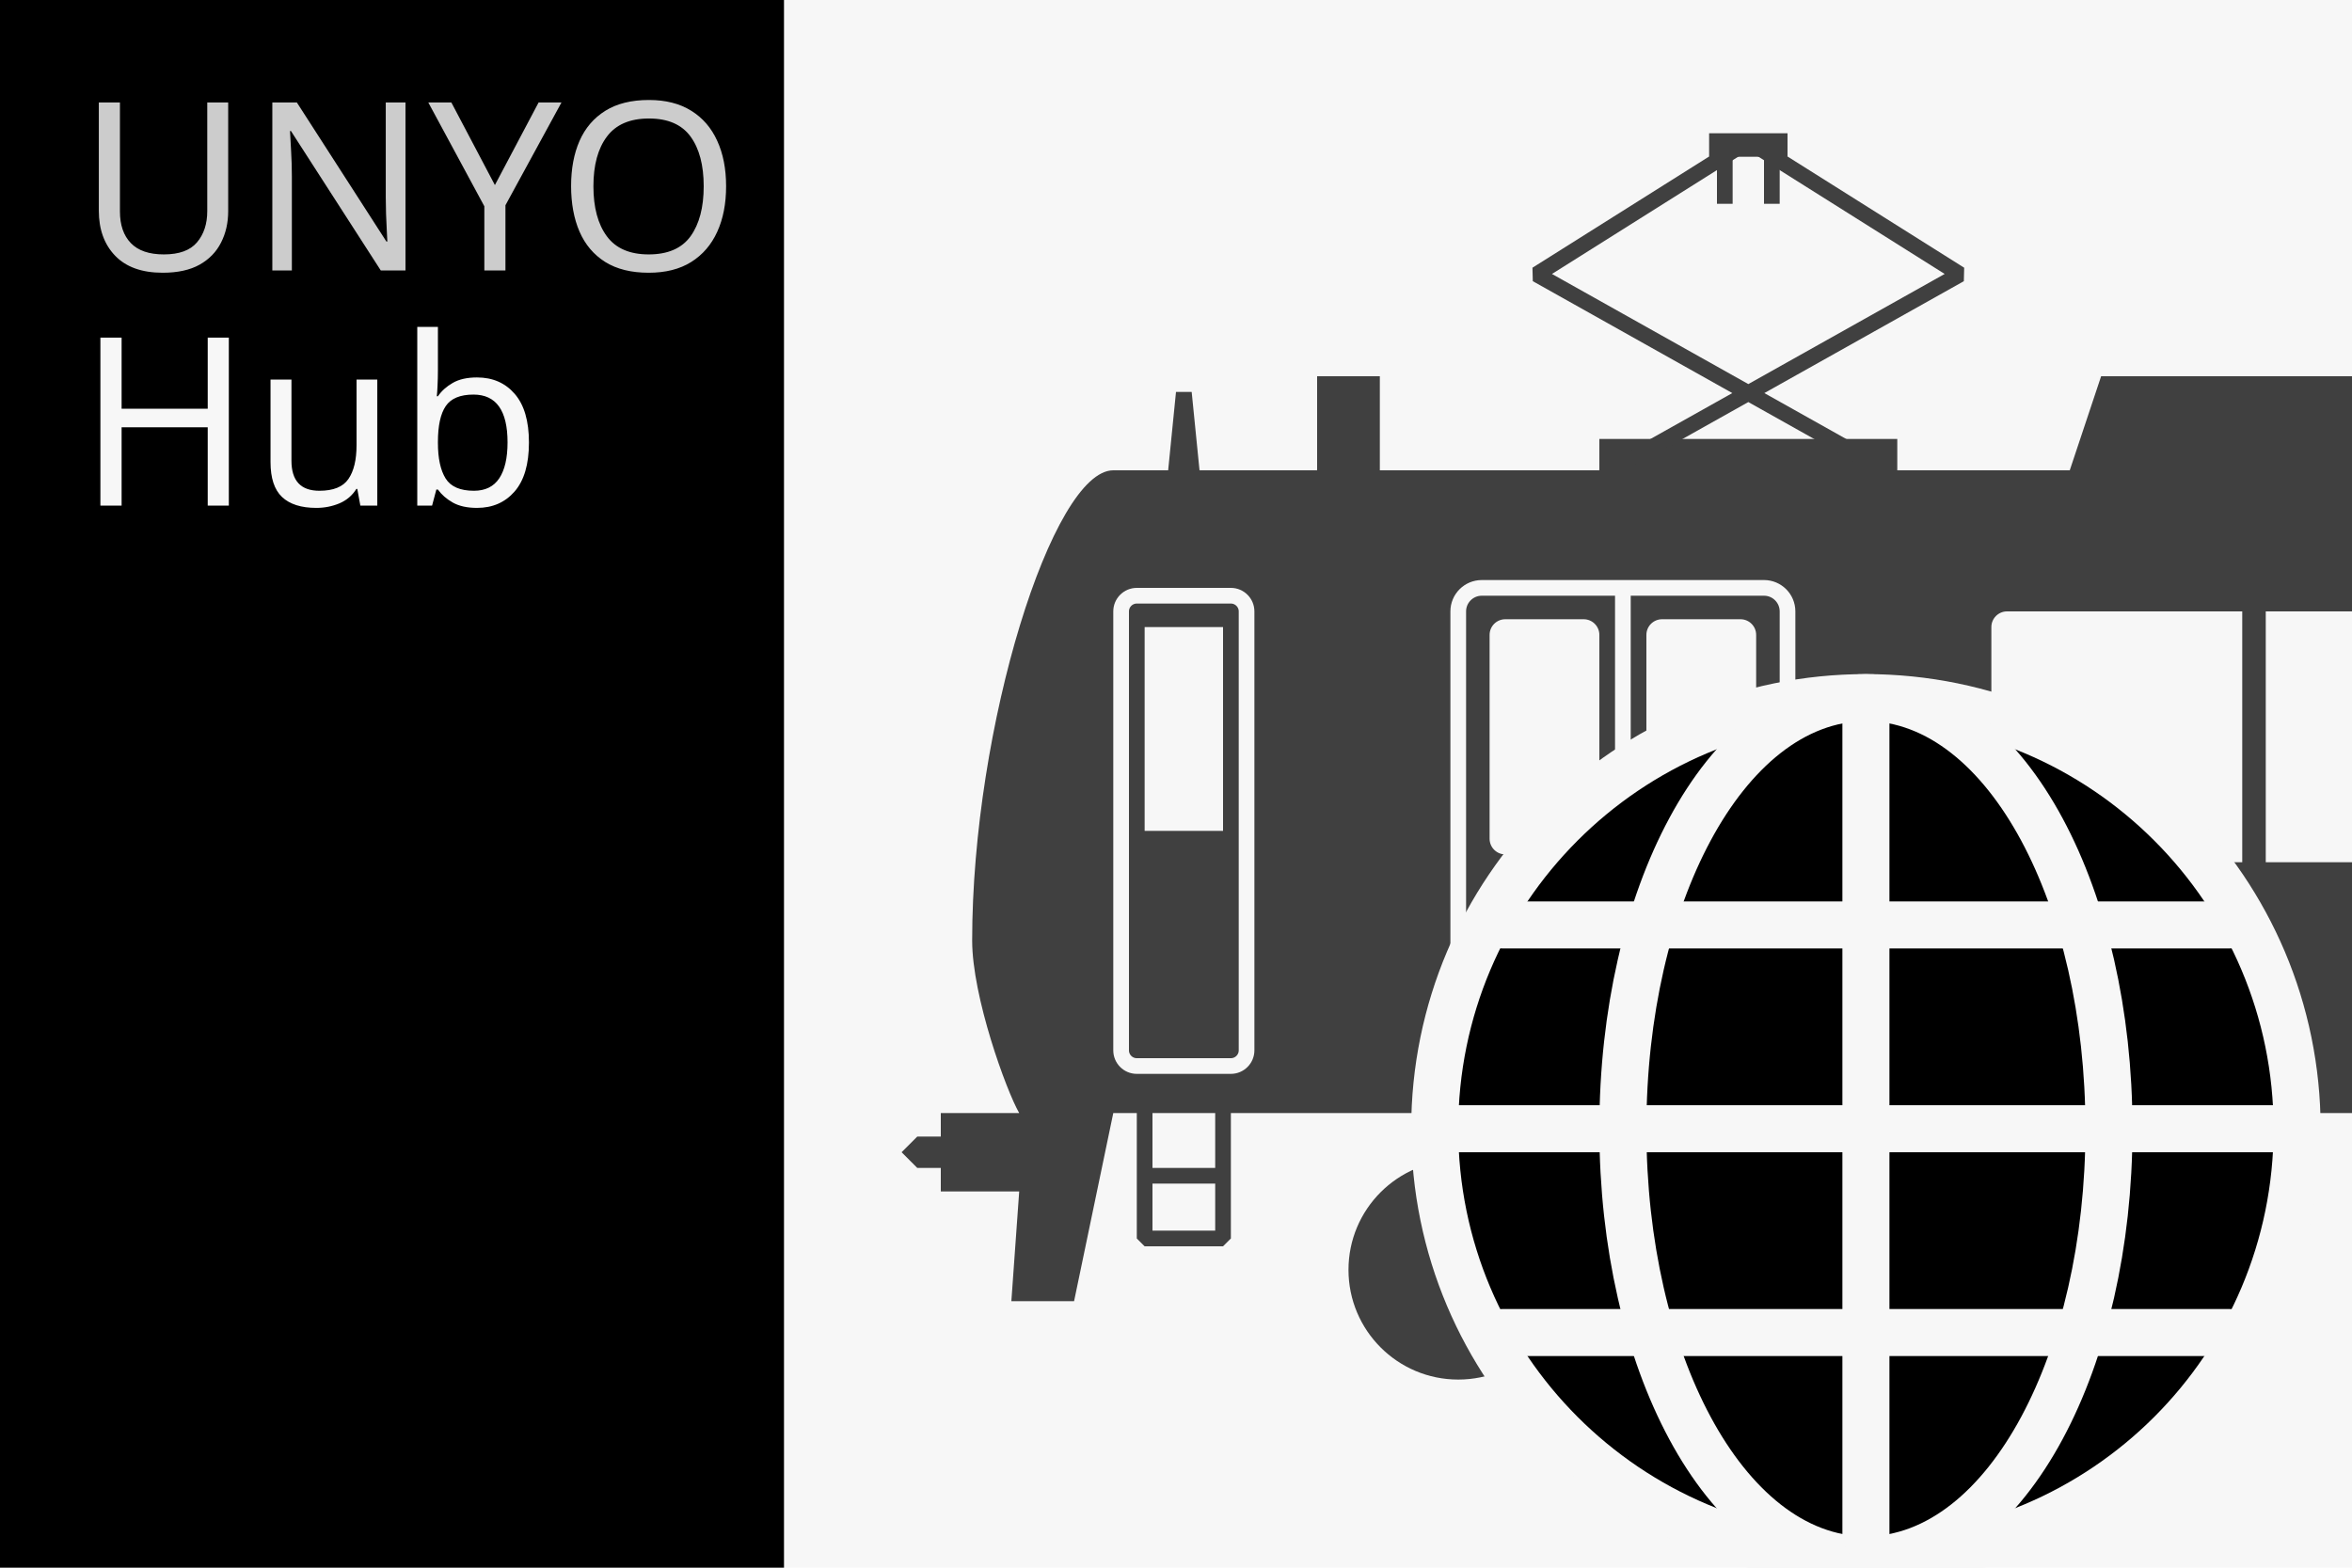
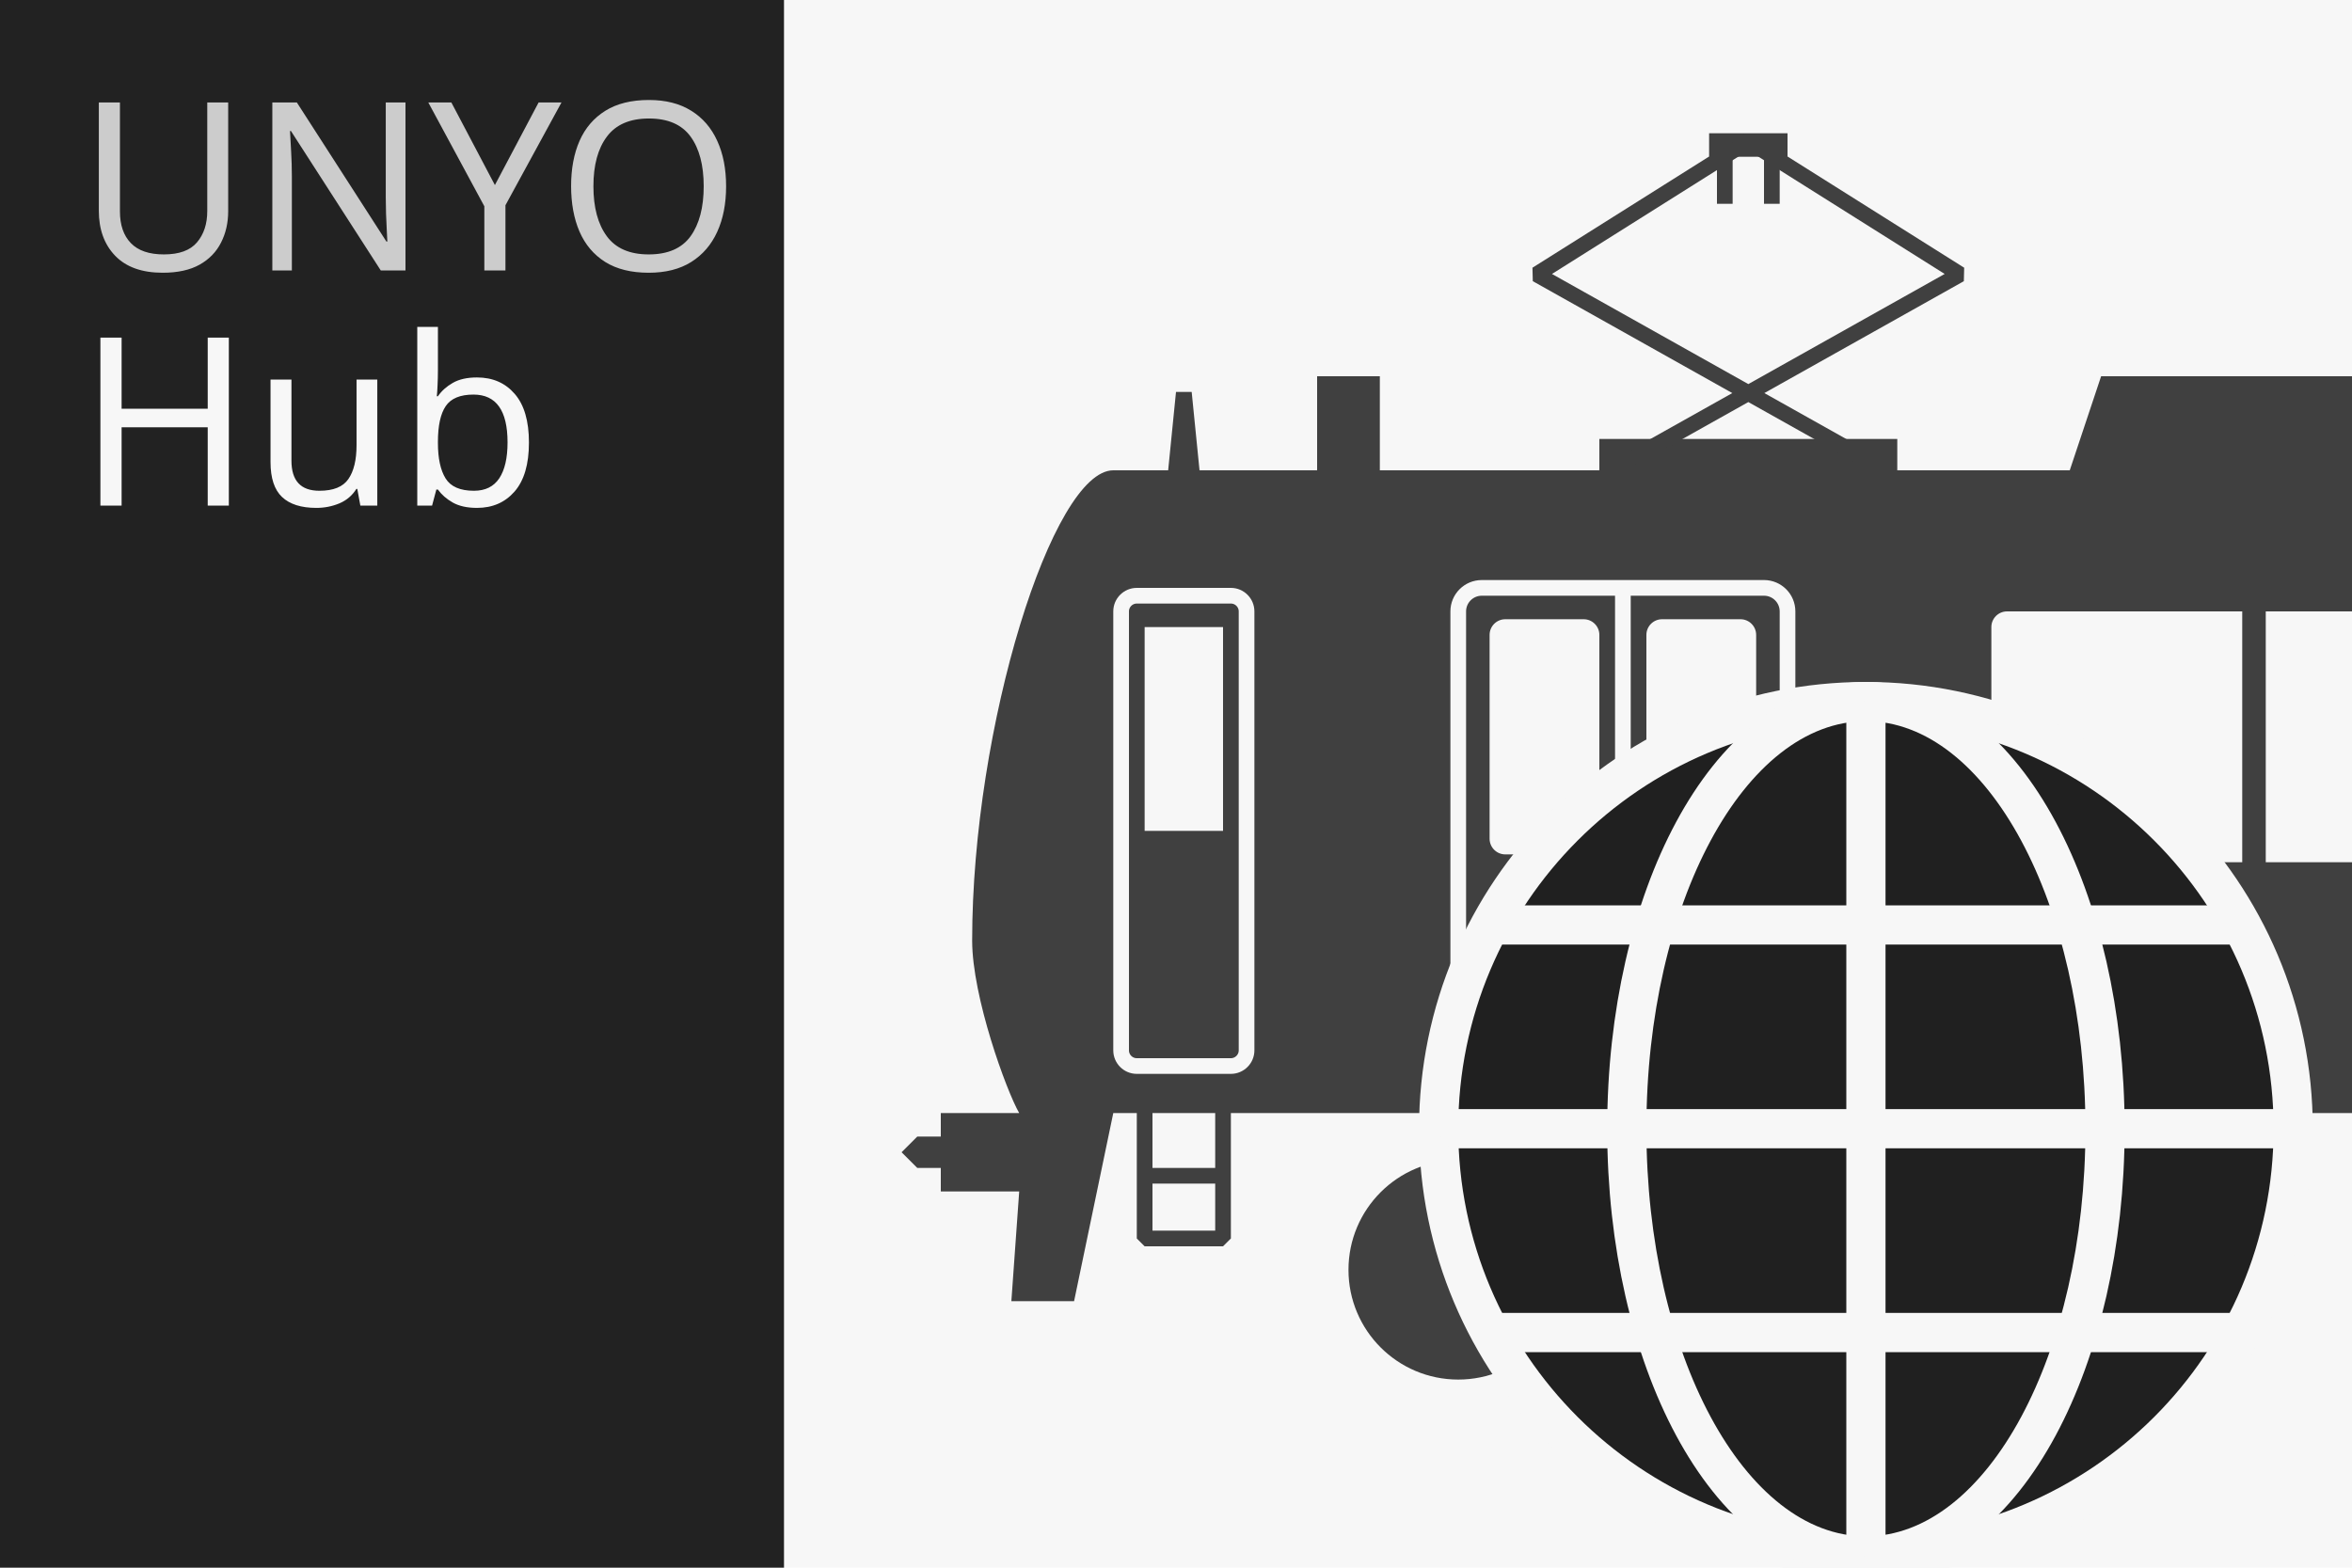
<svg xmlns="http://www.w3.org/2000/svg" width="1500" height="1000" viewBox="0 0 396.875 264.583" version="1.1" id="svg5" xml:space="preserve">
  <defs id="defs2" />
  <g id="layer2" style="display:inline">
    <path id="rect2522" style="fill:#f7f7f7;stroke:none;stroke-width:20.035;stroke-linecap:round;paint-order:stroke fill markers" d="M 132.292,-3e-7 V 264.583 H 396.875 V -3e-7 Z" />
-     <path id="rect2522-3" style="display:inline;fill:#000000;stroke:none;stroke-width:20.035;stroke-linecap:round;paint-order:stroke fill markers;fill-opacity:1" d="M 0,0 V 264.583 H 132.292 V 0 Z" />
+     <path id="rect2522-3" style="display:inline;fill:#222222;stroke:none;stroke-width:20.035;stroke-linecap:round;paint-order:stroke fill markers;fill-opacity:1" d="M 0,0 V 264.583 H 132.292 V 0 Z" />
    <text xml:space="preserve" style="font-weight:300;font-size:39.688px;line-height:1;font-family:'キカカナ23';-inkscape-font-specification:'キカカナ23 Light';stroke-width:0.265" x="13.097" y="45.641" id="text1">
      <tspan id="tspan1" style="font-style:normal;font-variant:normal;font-weight:normal;font-stretch:normal;font-size:39.688px;line-height:1;font-family:'キカカナ23';-inkscape-font-specification:'キカカナ23';fill:#cccccc;fill-opacity:1;stroke-width:0.265" x="13.097" y="45.641">UNYO</tspan>
      <tspan style="font-style:normal;font-variant:normal;font-weight:500;font-stretch:normal;font-size:39.688px;line-height:1;font-family:'キカカナ23';-inkscape-font-specification:'キカカナ23 Medium';fill:#f7f7f7;fill-opacity:1;stroke-width:0.265" x="13.097" y="85.328" id="tspan2">Hub</tspan>
    </text>
  </g>
-   <g id="layer3" style="display:inline" transform="translate(0,5.291667)">
-     <path id="path4420" style="fill:#404040;fill-opacity:1;stroke:none;stroke-width:3.969;paint-order:stroke fill markers" d="m 288.396,17.198 v 3.969 h 1.323 v 7.938 h 2.646 v -7.938 h 5.292 v 7.938 h 2.646 v -7.938 h 1.323 v -3.969 z M 222.25,58.208 v 15.875 h -19.844 l -1.323,-13.229 h -2.646 l -1.323,13.229 h -9.26 c -10.218,0 -23.812,43.189 -23.812,79.375 0,9.486 5.768,25.346 7.938,29.104 H 158.75 v 3.969 h -3.969 l -2.646,2.646 2.646,2.646 H 158.75 v 3.969 h 13.229 l -1.323,18.521 h 10.583 l 6.615,-31.75 H 429.948 V 58.208 h -75.406 l -5.292,15.875 H 320.146 V 68.792 H 269.875 v 5.292 h -37.042 v -15.875 z m 116.417,39.688 h 39.688 v 42.333 h -39.688 c -1.461,0 -2.646,-1.185 -2.646,-2.646 v -37.042 c 0,-1.461 1.185,-2.646 2.646,-2.646 z m 43.656,0 h 39.688 c 1.461,0 2.646,1.185 2.646,2.646 v 37.042 c 0,1.461 -1.185,2.646 -2.646,2.646 h -39.688 z M 254,99.219 h 13.229 c 1.461,2e-6 2.646,1.185 2.646,2.646 v 34.396 c 0,1.461 -1.185,2.646 -2.646,2.646 H 254 c -1.461,0 -2.646,-1.185 -2.646,-2.646 v -34.396 c 0,-1.461 1.185,-2.646 2.646,-2.646 z m 26.458,0 h 13.229 c 1.461,-4e-6 2.646,1.185 2.646,2.646 v 34.396 c 0,1.461 -1.185,2.646 -2.646,2.646 h -13.229 c -1.461,0 -2.646,-1.185 -2.646,-2.646 v -34.396 c 0,-1.461 1.185,-2.646 2.646,-2.646 z m -87.312,1.323 H 206.375 v 34.396 h -13.229 z m 52.917,89.958 c -10.229,0 -18.521,8.292 -18.521,18.521 0,10.229 8.292,18.521 18.521,18.521 10.229,0 18.521,-8.292 18.521,-18.521 0,-10.229 -8.292,-18.521 -18.521,-18.521 z m 89.958,0 c -10.229,0 -18.521,8.292 -18.521,18.521 0,10.229 8.292,18.521 18.521,18.521 10.229,0 18.521,-8.292 18.521,-18.521 0,-10.229 -8.292,-18.521 -18.521,-18.521 z" />
-     <g id="g35203" transform="translate(132.2917,7.9375)">
-       <path id="rect17863" style="fill:none;fill-opacity:0.502;stroke:#f7f7f7;stroke-width:2.646;stroke-dasharray:none;stroke-opacity:1;paint-order:stroke fill markers" d="m 59.531,87.313 c -1.461,0 -2.646,1.185 -2.646,2.646 v 74.083 c 0,1.461 1.185,2.646 2.646,2.646 h 15.875 c 1.461,0 2.646,-1.185 2.646,-2.646 V 89.958 c 0,-1.461 -1.185,-2.646 -2.646,-2.646 z" />
-       <path id="rect18006" style="fill:none;fill-opacity:0.502;stroke:#f7f7f7;stroke-width:2.646;stroke-dasharray:none;stroke-opacity:1;paint-order:stroke fill markers" d="m 117.74,85.99 c -2.192,0 -3.969,1.777 -3.969,3.969 v 72.76 c 0,2.192 1.777,3.969 3.969,3.969 h 47.625 c 2.192,0 3.969,-1.777 3.969,-3.969 V 89.958 c 0,-2.192 -1.777,-3.969 -3.969,-3.969 z" />
-       <path style="fill:none;fill-opacity:0.502;stroke:#f7f7f7;stroke-width:2.646;stroke-dasharray:none;stroke-opacity:1;paint-order:stroke fill markers" d="M 141.552,85.99 V 166.688" id="path18260" />
+   <g id="layer3-4" style="display:inline" transform="translate(132.2917,13.22917)">
+     <path id="path4420-7" style="fill:#404040;fill-opacity:1;stroke:none;stroke-width:3.969;paint-order:stroke fill markers" d="m 156.104,9.26 v 3.969 h 1.323 v 7.938 h 2.646 v -7.938 h 5.292 v 7.938 h 2.646 v -7.938 h 1.323 V 9.26 Z M 89.958,50.271 v 15.875 H 70.115 L 68.792,52.917 H 66.146 L 64.823,66.146 H 55.562 c -10.218,0 -23.812,43.189 -23.812,79.375 0,9.486 5.768,25.346 7.938,29.104 H 26.458 v 3.969 h -3.969 l -2.646,2.646 2.646,2.646 h 3.969 v 3.969 H 39.688 L 38.365,206.375 H 48.948 L 55.562,174.625 H 297.656 V 50.271 H 222.25 l -5.292,15.875 h -29.104 v -5.292 h -50.271 v 5.292 h -37.042 v -15.875 z M 206.375,89.958 h 39.688 V 132.292 H 206.375 c -1.461,0 -2.646,-1.185 -2.646,-2.646 V 92.604 c 0,-1.461 1.185,-2.646 2.646,-2.646 z m 43.656,0 h 39.688 c 1.461,0 2.646,1.185 2.646,2.646 v 37.042 c 0,1.461 -1.185,2.646 -2.646,2.646 h -39.688 z m -128.323,1.323 h 13.229 c 1.461,2e-6 2.646,1.185 2.646,2.646 v 34.396 c 0,1.461 -1.185,2.646 -2.646,2.646 h -13.229 c -1.461,0 -2.646,-1.185 -2.646,-2.646 V 93.927 c 0,-1.461 1.185,-2.646 2.646,-2.646 z m 26.458,0 h 13.229 c 1.461,-4e-6 2.646,1.185 2.646,2.646 v 34.396 c 0,1.461 -1.185,2.646 -2.646,2.646 h -13.229 c -1.461,0 -2.646,-1.185 -2.646,-2.646 V 93.927 c 0,-1.461 1.185,-2.646 2.646,-2.646 z M 60.854,92.604 H 74.083 V 127 H 60.854 Z M 113.771,182.562 c -10.229,0 -18.521,8.292 -18.521,18.521 -3e-6,10.229 8.292,18.521 18.521,18.521 10.229,0 18.521,-8.292 18.521,-18.521 0,-10.229 -8.292,-18.521 -18.521,-18.521 z m 89.958,0 c -10.229,0 -18.521,8.292 -18.521,18.521 0,10.229 8.292,18.521 18.521,18.521 10.229,0 18.521,-8.292 18.521,-18.521 0,-10.229 -8.292,-18.521 -18.521,-18.521 z" />
+     <g id="g35203-6">
+       <path id="rect17863-5" style="fill:none;fill-opacity:0.502;stroke:#f7f7f7;stroke-width:2.646;stroke-dasharray:none;stroke-opacity:1;paint-order:stroke fill markers" d="m 59.531,87.313 c -1.461,0 -2.646,1.185 -2.646,2.646 v 74.083 c 0,1.461 1.185,2.646 2.646,2.646 h 15.875 c 1.461,0 2.646,-1.185 2.646,-2.646 V 89.958 c 0,-1.461 -1.185,-2.646 -2.646,-2.646 z" />
+       <path id="rect18006-6" style="fill:none;fill-opacity:0.502;stroke:#f7f7f7;stroke-width:2.646;stroke-dasharray:none;stroke-opacity:1;paint-order:stroke fill markers" d="m 117.74,85.99 c -2.192,0 -3.969,1.777 -3.969,3.969 v 72.76 c 0,2.192 1.777,3.969 3.969,3.969 h 47.625 c 2.192,0 3.969,-1.777 3.969,-3.969 V 89.958 c 0,-2.192 -1.777,-3.969 -3.969,-3.969 z" />
+       <path style="fill:none;fill-opacity:0.502;stroke:#f7f7f7;stroke-width:2.646;stroke-dasharray:none;stroke-opacity:1;paint-order:stroke fill markers" d="M 141.552,85.99 V 166.688" id="path18260-9" />
    </g>
-     <g id="g35198" style="stroke:#404040;stroke-opacity:1" transform="translate(132.2917,7.9375)">
-       <path style="fill:none;fill-opacity:0.997;stroke:#404040;stroke-width:2.646;stroke-linecap:square;stroke-linejoin:bevel;stroke-dasharray:none;stroke-opacity:1;paint-order:stroke fill markers" d="m 60.854,174.625 v 21.167 H 74.083 V 174.625" id="path18325" />
-       <path style="fill:#44ccee;fill-opacity:1;stroke:#404040;stroke-width:2.646;stroke-dasharray:none;stroke-opacity:1;paint-order:stroke fill markers" d="M 60.854,185.208 H 74.083" id="path18390" />
-       <path style="fill:none;fill-opacity:1;stroke:#404040;stroke-width:2.646;stroke-linecap:square;stroke-linejoin:bevel;stroke-dasharray:none;stroke-opacity:1;paint-order:stroke fill markers" d="M 181.24,63.5 127,33.073 162.719,10.583 198.438,33.073 144.198,63.5" id="path20682" />
+     <g id="g35198-3" style="stroke:#404040;stroke-opacity:1">
+       <path style="fill:none;fill-opacity:0.997;stroke:#404040;stroke-width:2.646;stroke-linecap:square;stroke-linejoin:bevel;stroke-dasharray:none;stroke-opacity:1;paint-order:stroke fill markers" d="m 60.854,174.625 v 21.167 H 74.083 V 174.625" id="path18325-7" />
+       <path style="fill:#44ccee;fill-opacity:1;stroke:#404040;stroke-width:2.646;stroke-dasharray:none;stroke-opacity:1;paint-order:stroke fill markers" d="M 60.854,185.208 H 74.083" id="path18390-4" />
+       <path style="fill:none;fill-opacity:1;stroke:#404040;stroke-width:2.646;stroke-linecap:square;stroke-linejoin:bevel;stroke-dasharray:none;stroke-opacity:1;paint-order:stroke fill markers" d="M 181.24,63.5 127,33.073 162.719,10.583 198.438,33.073 144.198,63.5" id="path20682-5" />
    </g>
  </g>
-   <g id="layer4" style="display:inline">
-     <circle style="fill:#000000;fill-opacity:1;stroke:#f7f7f7;stroke-width:15.875;stroke-linecap:round;stroke-linejoin:round;stroke-dasharray:none;stroke-opacity:1;paint-order:stroke fill markers" id="path1" cx="314.854" cy="190.5" r="68.792" />
-     <ellipse style="display:inline;fill:#000000;fill-opacity:1;stroke:#f7f7f7;stroke-width:15.875;stroke-linecap:round;stroke-linejoin:round;stroke-dasharray:none;stroke-opacity:1;paint-order:stroke fill markers" id="path1-5" cx="314.854" cy="190.5" rx="37.042" ry="68.792" />
-     <path style="fill:#000000;fill-opacity:1;stroke:#f7f7f7;stroke-width:7.938;stroke-linecap:round;stroke-linejoin:round;stroke-dasharray:none;stroke-opacity:1;paint-order:stroke fill markers" d="M 314.854,121.708 V 259.292" id="path2" />
-     <path style="display:inline;fill:#000000;fill-opacity:1;stroke:#f7f7f7;stroke-width:7.938;stroke-linecap:round;stroke-linejoin:round;stroke-dasharray:none;stroke-opacity:1;paint-order:stroke fill markers" d="M 246.063,190.5 H 383.646" id="path2-3" />
-     <path style="display:inline;fill:#000000;fill-opacity:1;stroke:#f7f7f7;stroke-width:7.938;stroke-linecap:round;stroke-linejoin:round;stroke-dasharray:none;stroke-opacity:1;paint-order:stroke fill markers" d="M 253.567,156.104 H 376.141" id="path2-3-6" />
-     <path style="display:inline;fill:#000000;fill-opacity:1;stroke:#f7f7f7;stroke-width:7.938;stroke-linecap:round;stroke-linejoin:round;stroke-dasharray:none;stroke-opacity:1;paint-order:stroke fill markers" d="M 253.567,224.896 H 376.141" id="path2-3-7" />
+   <g id="layer4-2" style="display:inline" transform="translate(132.2917,7.9375)">
+     <circle style="fill:#202020;fill-opacity:1;stroke:#f7f7f7;stroke-width:13.229;stroke-linecap:round;stroke-linejoin:round;stroke-dasharray:none;stroke-opacity:1;paint-order:stroke fill markers" id="path1-54" cx="182.562" cy="182.562" r="68.792" />
+     <ellipse style="display:inline;fill:#202020;fill-opacity:1;stroke:#f7f7f7;stroke-width:13.229;stroke-linecap:round;stroke-linejoin:round;stroke-dasharray:none;stroke-opacity:1;paint-order:stroke fill markers" id="path1-5-7" cx="182.562" cy="182.562" rx="37.042" ry="68.792" />
+     <path style="fill:#000000;fill-opacity:1;stroke:#f7f7f7;stroke-width:6.615;stroke-linecap:round;stroke-linejoin:round;stroke-dasharray:none;stroke-opacity:1;paint-order:stroke fill markers" d="M 182.563,113.771 V 251.354" id="path2-4" />
+     <path style="display:inline;fill:#000000;fill-opacity:1;stroke:#f7f7f7;stroke-width:6.615;stroke-linecap:round;stroke-linejoin:round;stroke-dasharray:none;stroke-opacity:1;paint-order:stroke fill markers" d="M 113.771,182.562 H 251.354" id="path2-3-4" />
+     <path style="display:inline;fill:#000000;fill-opacity:1;stroke:#f7f7f7;stroke-width:6.615;stroke-linecap:round;stroke-linejoin:round;stroke-dasharray:none;stroke-opacity:1;paint-order:stroke fill markers" d="M 120.385,148.167 H 244.74" id="path2-3-6-3" />
+     <path style="display:inline;fill:#000000;fill-opacity:1;stroke:#f7f7f7;stroke-width:6.615;stroke-linecap:round;stroke-linejoin:round;stroke-dasharray:none;stroke-opacity:1;paint-order:stroke fill markers" d="M 120.385,216.958 H 244.74" id="path2-3-7-0" />
  </g>
</svg>
